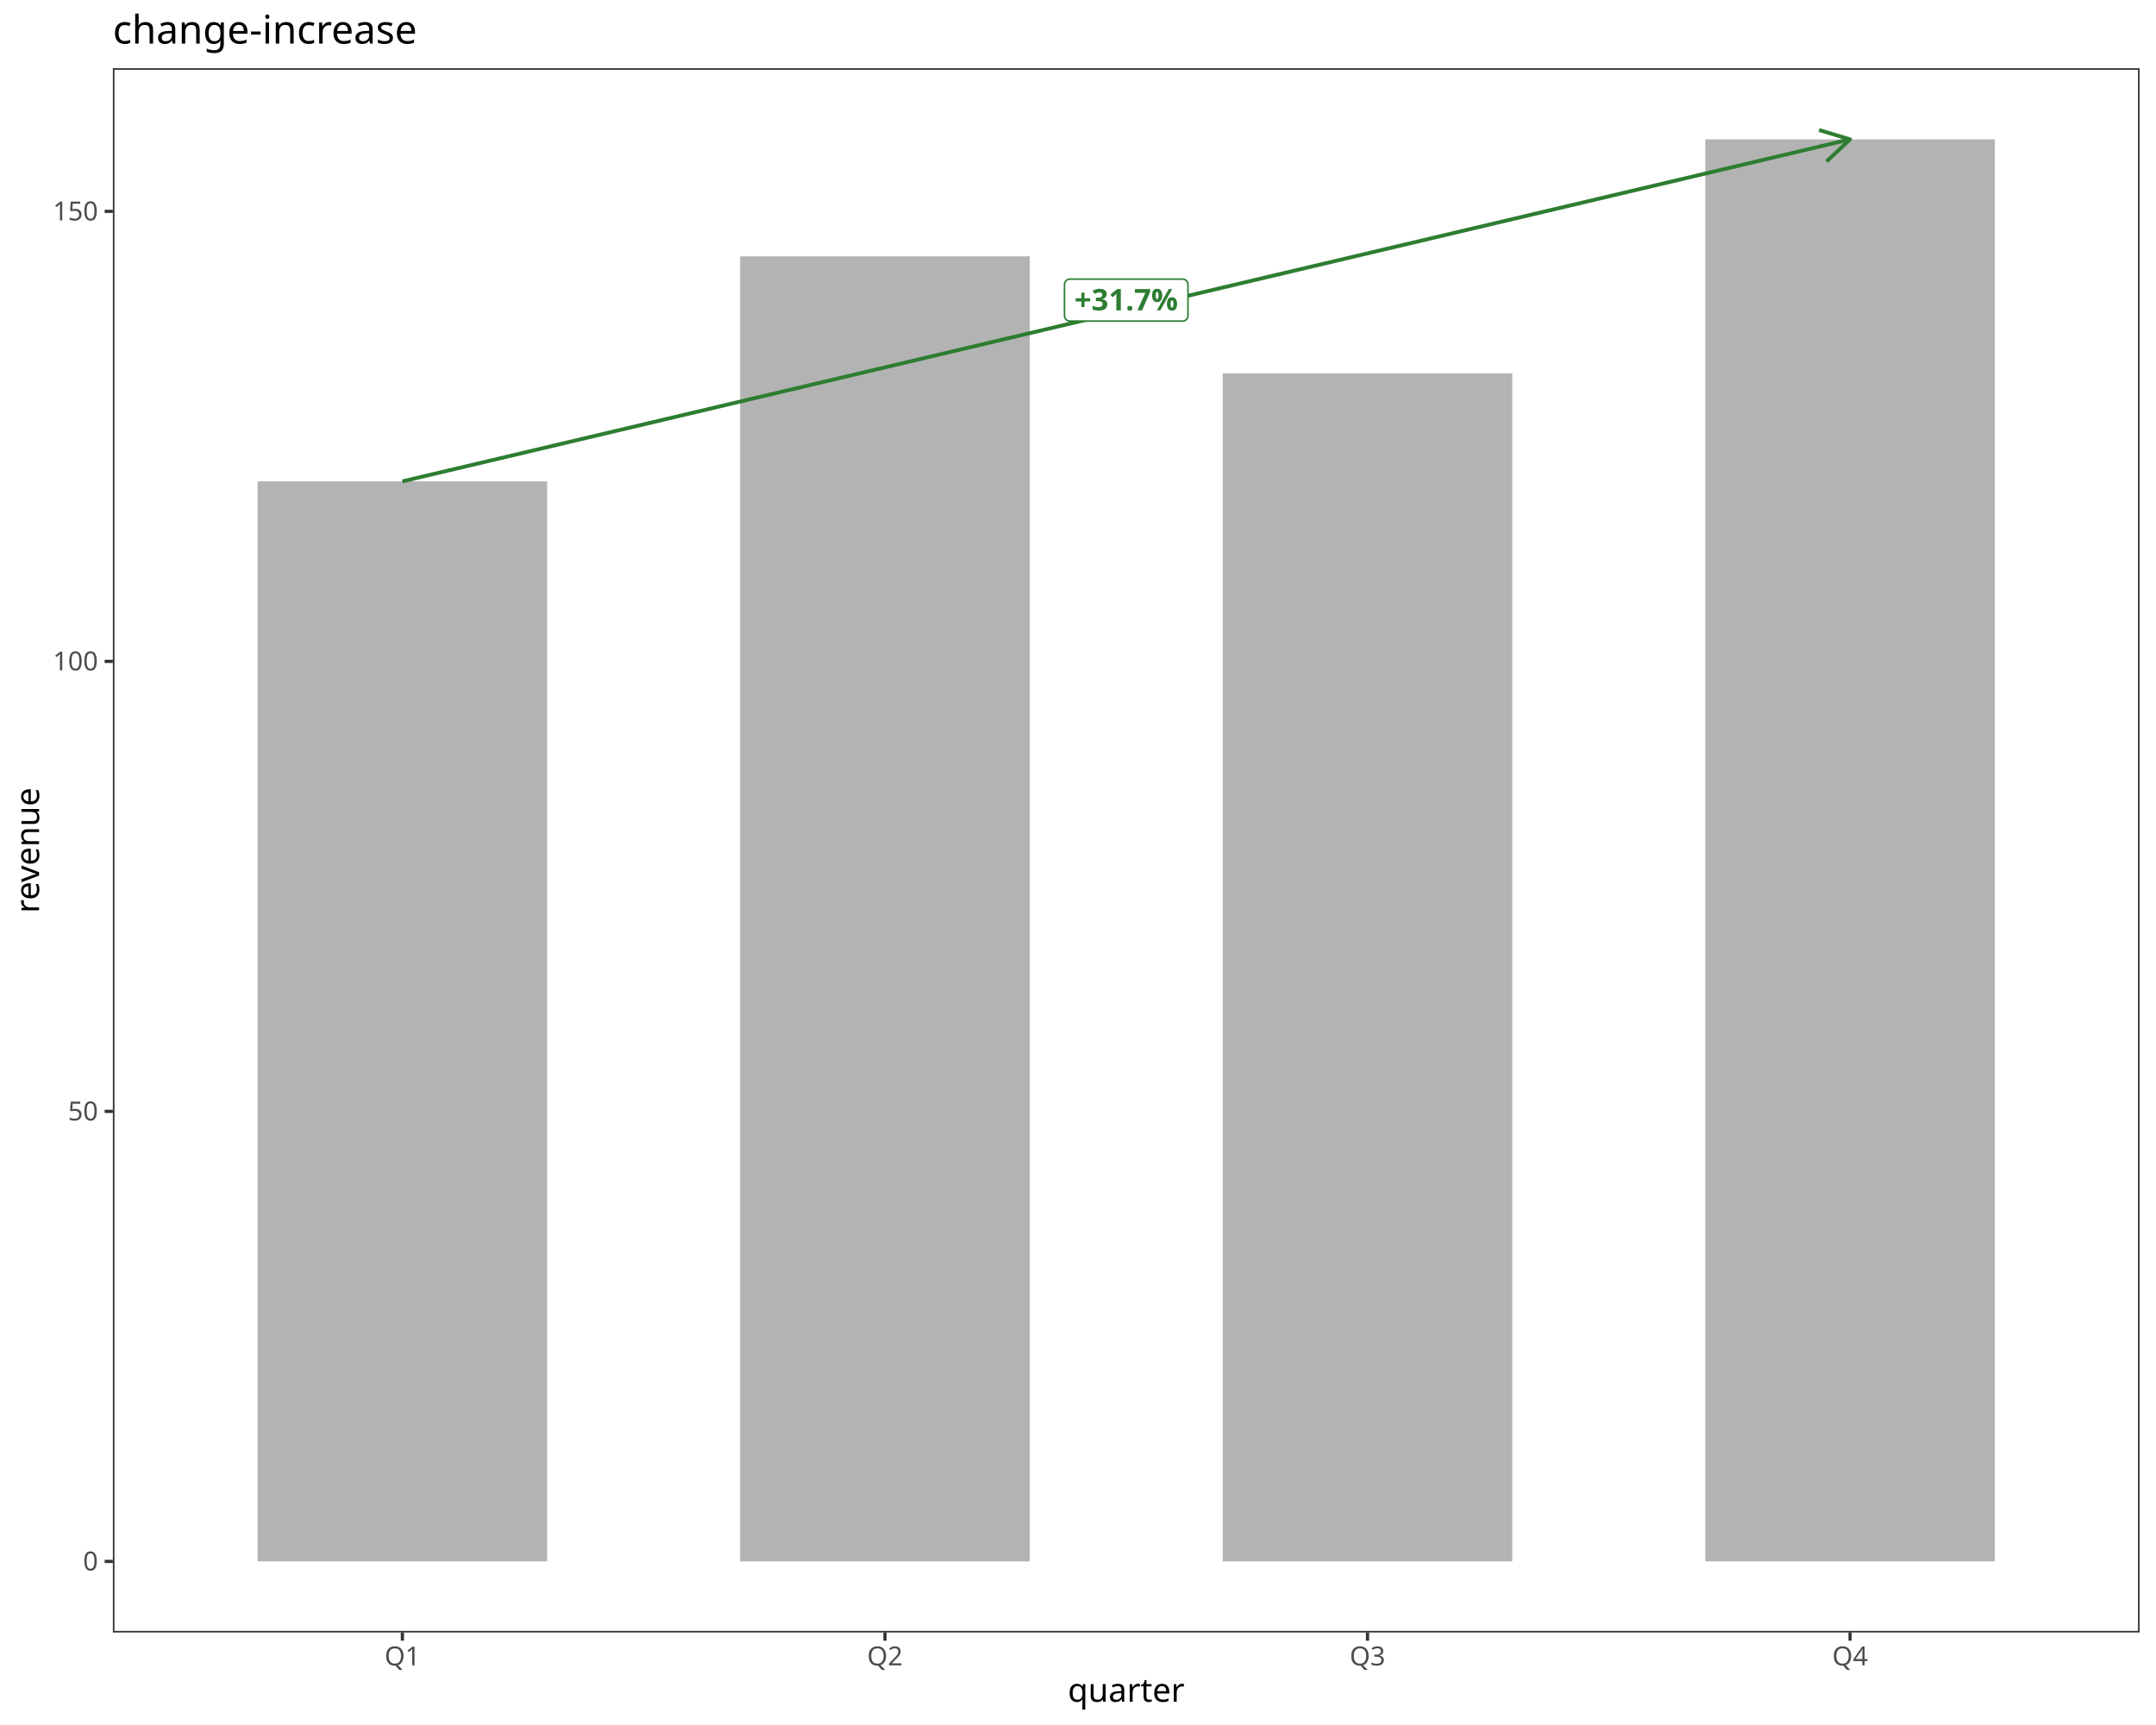
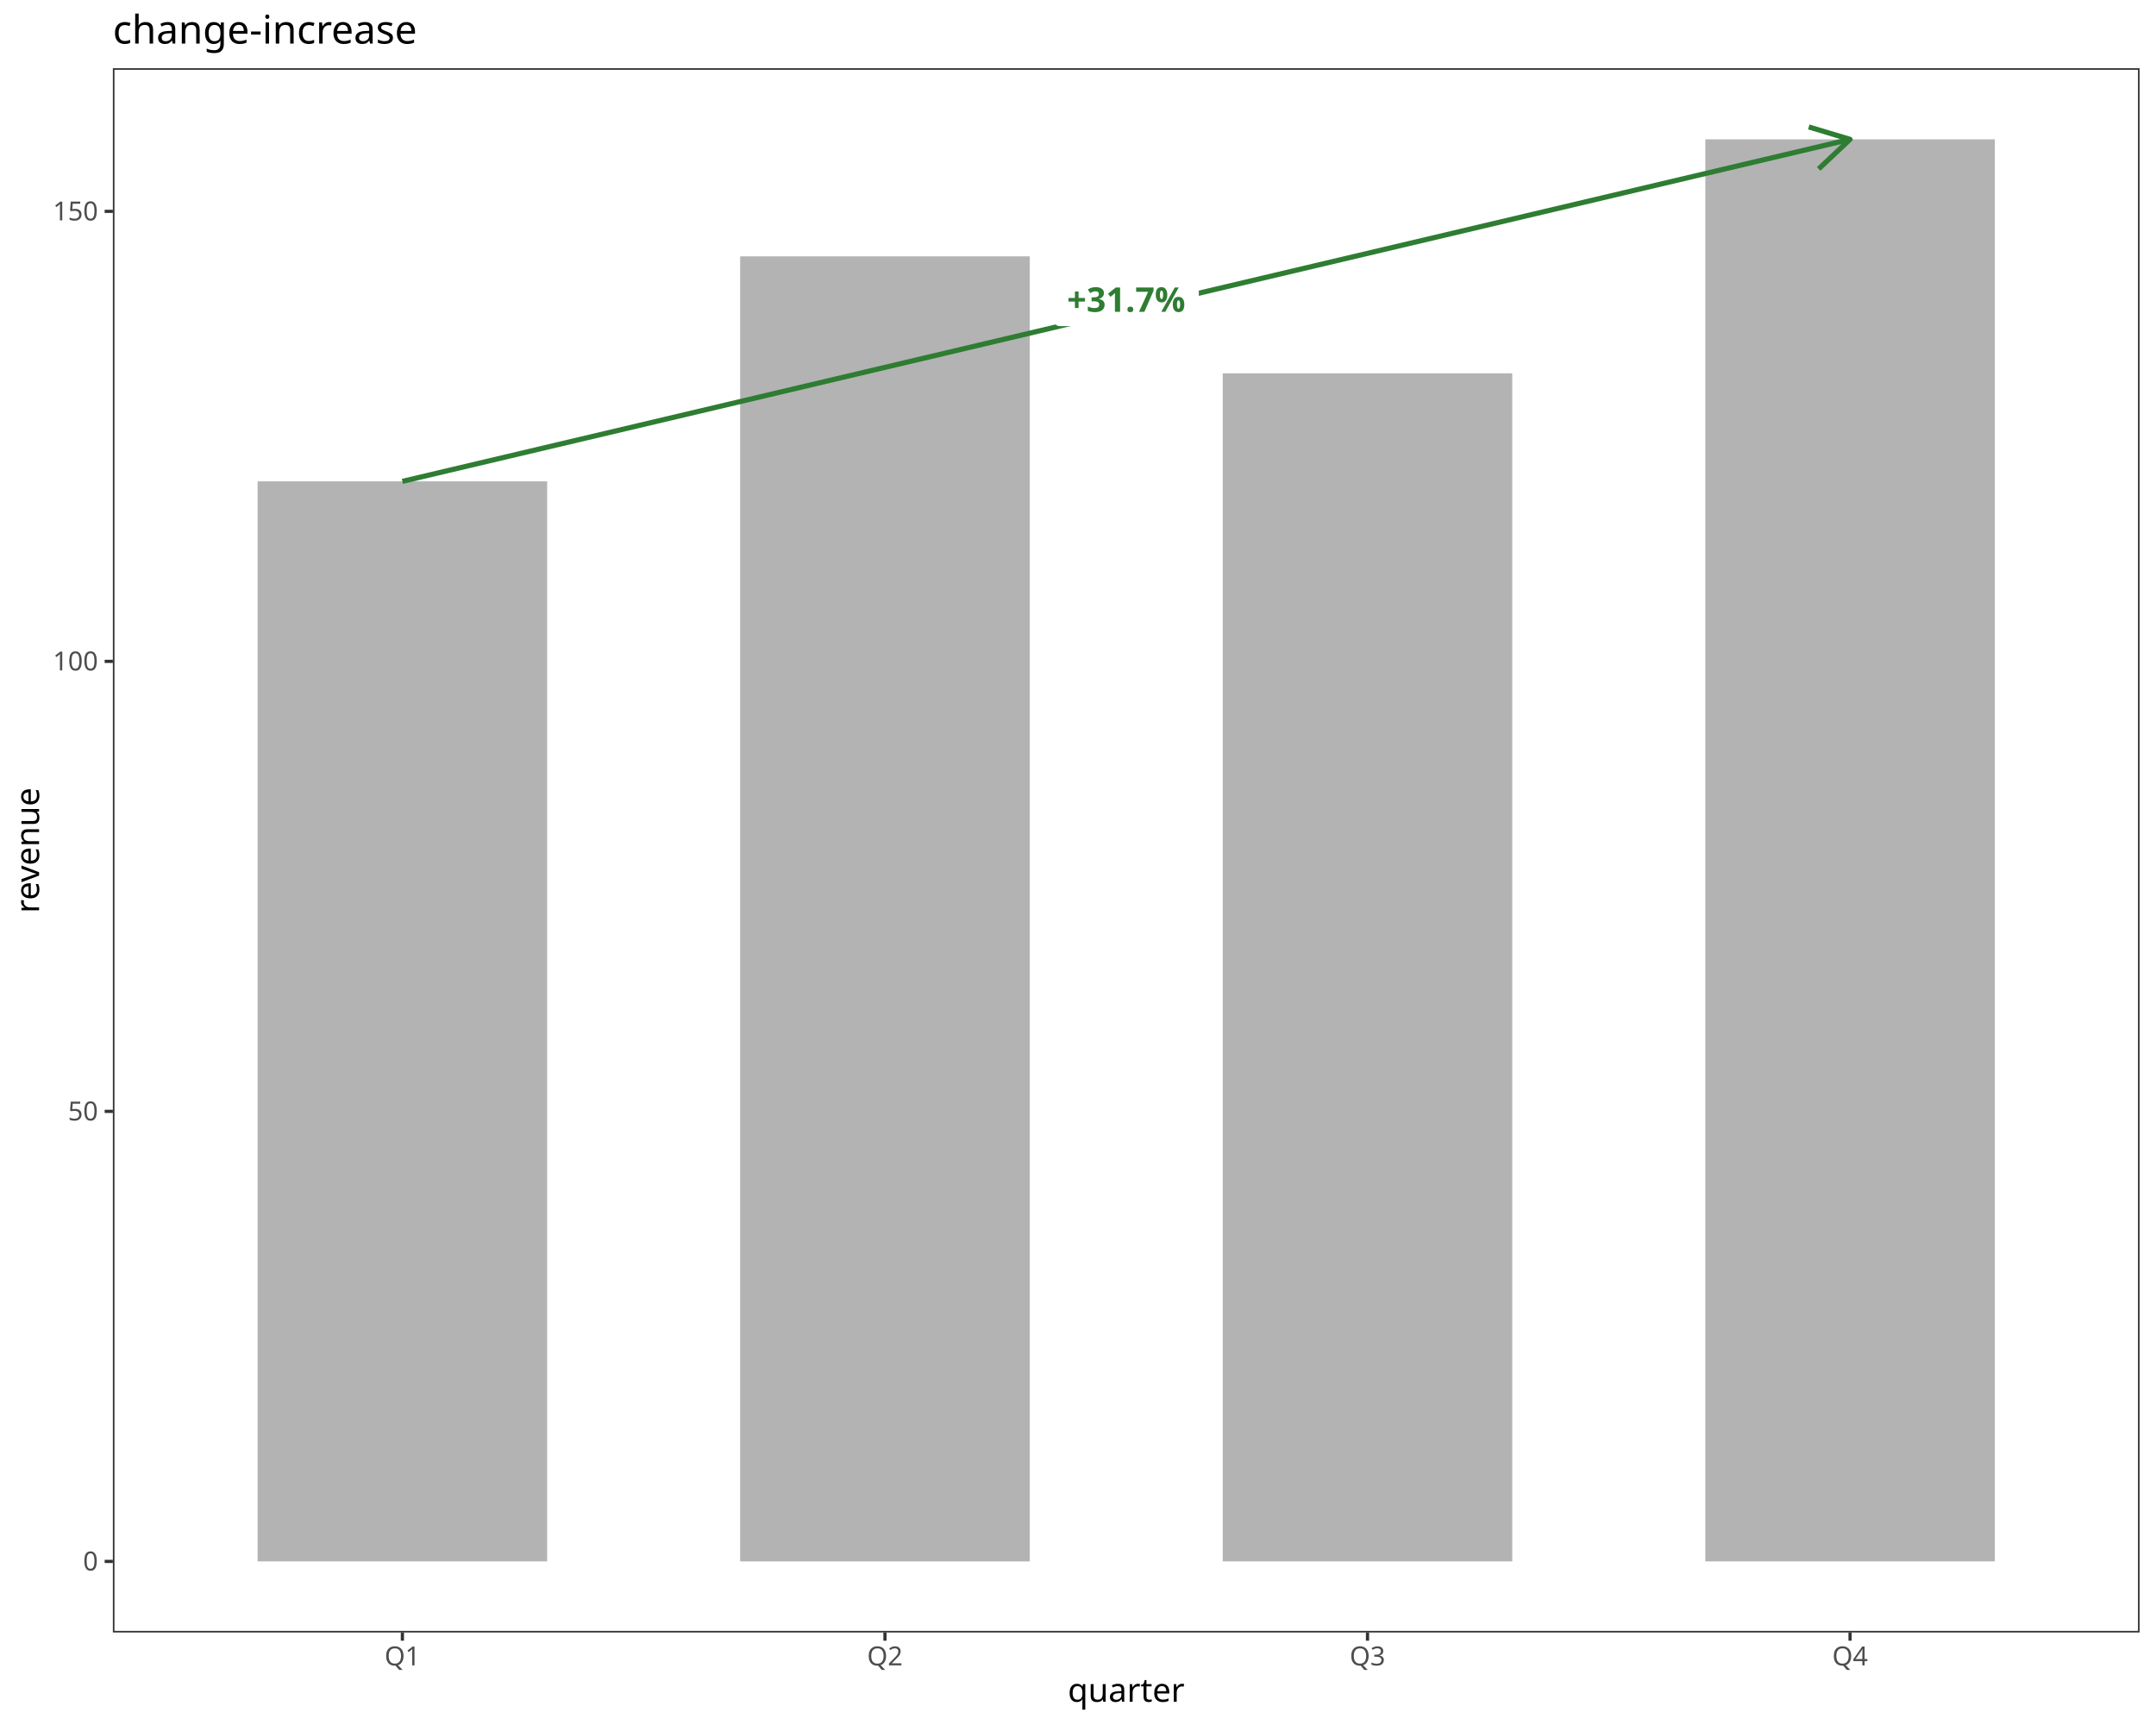
<svg xmlns="http://www.w3.org/2000/svg" class="svglite" data-engine-version="2.0" width="720.00pt" height="576.00pt" viewBox="0 0 720.00 576.00">
  <defs>
    <style type="text/css">
    .svglite line, .svglite polyline, .svglite polygon, .svglite path, .svglite rect, .svglite circle {
      fill: none;
      stroke: #000000;
      stroke-linecap: round;
      stroke-linejoin: round;
      stroke-miterlimit: 10.00;
    }
  </style>
  </defs>
  <rect width="100%" height="100%" style="stroke: none; fill: #FFFFFF;" />
  <defs>
    <clipPath id="cpMC4wMHw3MjAuMDB8MC4wMHw1NzYuMDA=">
      <rect x="0.00" y="0.00" width="720.00" height="576.00" />
    </clipPath>
  </defs>
  <g clip-path="url(#cpMC4wMHw3MjAuMDB8MC4wMHw1NzYuMDA=)">
    <rect x="0.00" y="0.00" width="720.00" height="576.00" style="stroke-width: 1.07; stroke: #FFFFFF; fill: #FFFFFF;" />
  </g>
  <defs>
    <clipPath id="cpMzcuNjl8NzE0LjUyfDIyLjc4fDU0NS4xMQ==">
      <rect x="37.69" y="22.78" width="676.83" height="522.33" />
    </clipPath>
  </defs>
  <g clip-path="url(#cpMzcuNjl8NzE0LjUyfDIyLjc4fDU0NS4xMQ==)">
    <rect x="37.69" y="22.78" width="676.83" height="522.33" style="stroke-width: 1.07; stroke: none; fill: #FFFFFF;" />
    <rect x="86.03" y="160.73" width="96.69" height="360.64" style="stroke-width: 1.07; stroke: none; stroke-linecap: butt; stroke-linejoin: miter; fill: #B3B3B3;" />
    <rect x="247.18" y="85.60" width="96.69" height="435.78" style="stroke-width: 1.07; stroke: none; stroke-linecap: butt; stroke-linejoin: miter; fill: #B3B3B3;" />
    <rect x="408.33" y="124.66" width="96.69" height="396.71" style="stroke-width: 1.07; stroke: none; stroke-linecap: butt; stroke-linejoin: miter; fill: #B3B3B3;" />
    <rect x="569.49" y="46.53" width="96.69" height="474.84" style="stroke-width: 1.07; stroke: none; stroke-linecap: butt; stroke-linejoin: miter; fill: #B3B3B3;" />
-     <line x1="134.38" y1="160.73" x2="617.83" y2="46.53" style="stroke-width: 1.28; stroke: #2E7D32; stroke-linecap: butt;" />
-     <polyline points="609.97,53.93 617.83,46.53 607.49,43.42 " style="stroke-width: 1.28; stroke: #2E7D32; stroke-linecap: butt;" />
-     <polygon points="357.28,107.21 394.93,107.21 394.85,107.21 395.14,107.20 395.42,107.14 395.69,107.04 395.94,106.90 396.17,106.71 396.36,106.50 396.51,106.25 396.63,105.99 396.70,105.71 396.72,105.42 396.72,105.42 396.72,94.98 396.72,94.98 396.70,94.69 396.63,94.41 396.51,94.15 396.36,93.91 396.17,93.69 395.94,93.51 395.69,93.36 395.42,93.26 395.14,93.20 394.93,93.19 357.28,93.19 357.50,93.20 357.21,93.19 356.92,93.23 356.65,93.31 356.39,93.43 356.15,93.59 355.94,93.79 355.77,94.02 355.63,94.28 355.54,94.55 355.50,94.84 355.49,94.98 355.49,105.42 355.50,105.28 355.50,105.56 355.54,105.85 355.63,106.12 355.77,106.38 355.94,106.61 356.15,106.81 356.39,106.97 356.65,107.10 356.92,107.18 357.21,107.21 " style="stroke-width: 0.53; stroke: #2E7D32; fill: #FFFFFF;" />
-     <text x="376.10" y="103.63" text-anchor="middle" style="font-size: 9.96px; font-weight: bold; fill: #2E7D32; font-family: sans;" textLength="34.06px" lengthAdjust="spacingAndGlyphs">+31.7%</text>
+     <line x1="134.38" y1="160.73" x2="617.83" y2="46.53" style="stroke-width: 1.71; stroke: #2E7D32; stroke-linecap: butt;" />
+     <polyline points="607.35,56.40 617.83,46.53 604.04,42.39 " style="stroke-width: 1.71; stroke: #2E7D32; stroke-linecap: butt;" />
+     <polygon points="353.91,108.90 398.30,108.90 398.22,108.90 398.54,108.88 398.87,108.82 399.18,108.70 399.46,108.53 399.72,108.33 399.94,108.08 400.11,107.80 400.24,107.50 400.32,107.18 400.35,106.85 400.35,106.85 400.35,93.55 400.35,93.55 400.32,93.22 400.24,92.90 400.11,92.60 399.94,92.32 399.72,92.08 399.46,91.87 399.18,91.70 398.87,91.59 398.54,91.52 398.30,91.50 353.91,91.50 354.16,91.52 353.83,91.51 353.50,91.55 353.18,91.64 352.89,91.78 352.62,91.97 352.38,92.19 352.18,92.46 352.03,92.75 351.92,93.06 351.87,93.39 351.86,93.55 351.86,106.85 351.87,106.68 351.87,107.01 351.92,107.34 352.03,107.65 352.18,107.94 352.38,108.21 352.62,108.44 352.89,108.62 353.18,108.76 353.50,108.86 353.83,108.90 " style="stroke-width: 0.00; stroke: none; fill: #FFFFFF;" />
+     <text x="376.10" y="104.12" text-anchor="middle" style="font-size: 11.38px; font-weight: bold; fill: #2E7D32; font-family: sans;" textLength="38.92px" lengthAdjust="spacingAndGlyphs">+31.7%</text>
    <rect x="37.69" y="22.78" width="676.83" height="522.33" style="stroke-width: 1.07; stroke: #333333;" />
  </g>
  <g clip-path="url(#cpMC4wMHw3MjAuMDB8MC4wMHw1NzYuMDA=)">
    <text x="32.76" y="524.40" text-anchor="end" style="font-size: 8.80px; fill: #4D4D4D; font-family: sans;" textLength="4.89px" lengthAdjust="spacingAndGlyphs">0</text>
    <text x="32.76" y="374.13" text-anchor="end" style="font-size: 8.80px; fill: #4D4D4D; font-family: sans;" textLength="9.79px" lengthAdjust="spacingAndGlyphs">50</text>
    <text x="32.76" y="223.86" text-anchor="end" style="font-size: 8.80px; fill: #4D4D4D; font-family: sans;" textLength="14.68px" lengthAdjust="spacingAndGlyphs">100</text>
    <text x="32.76" y="73.60" text-anchor="end" style="font-size: 8.80px; fill: #4D4D4D; font-family: sans;" textLength="14.68px" lengthAdjust="spacingAndGlyphs">150</text>
    <polyline points="34.95,521.37 37.69,521.37 " style="stroke-width: 1.07; stroke: #333333; stroke-linecap: butt;" />
    <polyline points="34.95,371.10 37.69,371.10 " style="stroke-width: 1.07; stroke: #333333; stroke-linecap: butt;" />
    <polyline points="34.95,220.84 37.69,220.84 " style="stroke-width: 1.07; stroke: #333333; stroke-linecap: butt;" />
    <polyline points="34.95,70.57 37.69,70.57 " style="stroke-width: 1.07; stroke: #333333; stroke-linecap: butt;" />
    <polyline points="134.38,547.85 134.38,545.11 " style="stroke-width: 1.07; stroke: #333333; stroke-linecap: butt;" />
    <polyline points="295.53,547.85 295.53,545.11 " style="stroke-width: 1.07; stroke: #333333; stroke-linecap: butt;" />
    <polyline points="456.68,547.85 456.68,545.11 " style="stroke-width: 1.07; stroke: #333333; stroke-linecap: butt;" />
    <polyline points="617.83,547.85 617.83,545.11 " style="stroke-width: 1.07; stroke: #333333; stroke-linecap: butt;" />
    <text x="134.38" y="556.10" text-anchor="middle" style="font-size: 8.80px; fill: #4D4D4D; font-family: sans;" textLength="11.74px" lengthAdjust="spacingAndGlyphs">Q1</text>
    <text x="295.53" y="556.10" text-anchor="middle" style="font-size: 8.80px; fill: #4D4D4D; font-family: sans;" textLength="11.74px" lengthAdjust="spacingAndGlyphs">Q2</text>
    <text x="456.68" y="556.10" text-anchor="middle" style="font-size: 8.80px; fill: #4D4D4D; font-family: sans;" textLength="11.74px" lengthAdjust="spacingAndGlyphs">Q3</text>
    <text x="617.83" y="556.10" text-anchor="middle" style="font-size: 8.80px; fill: #4D4D4D; font-family: sans;" textLength="11.74px" lengthAdjust="spacingAndGlyphs">Q4</text>
    <text x="376.10" y="568.24" text-anchor="middle" style="font-size: 11.00px; font-family: sans;" textLength="34.85px" lengthAdjust="spacingAndGlyphs">quarter</text>
    <text transform="translate(13.05,283.95) rotate(-90)" text-anchor="middle" style="font-size: 11.00px; font-family: sans;" textLength="39.76px" lengthAdjust="spacingAndGlyphs">revenue</text>
    <text x="37.69" y="14.56" style="font-size: 13.20px; font-family: sans;" textLength="97.61px" lengthAdjust="spacingAndGlyphs">change-increase</text>
  </g>
</svg>
